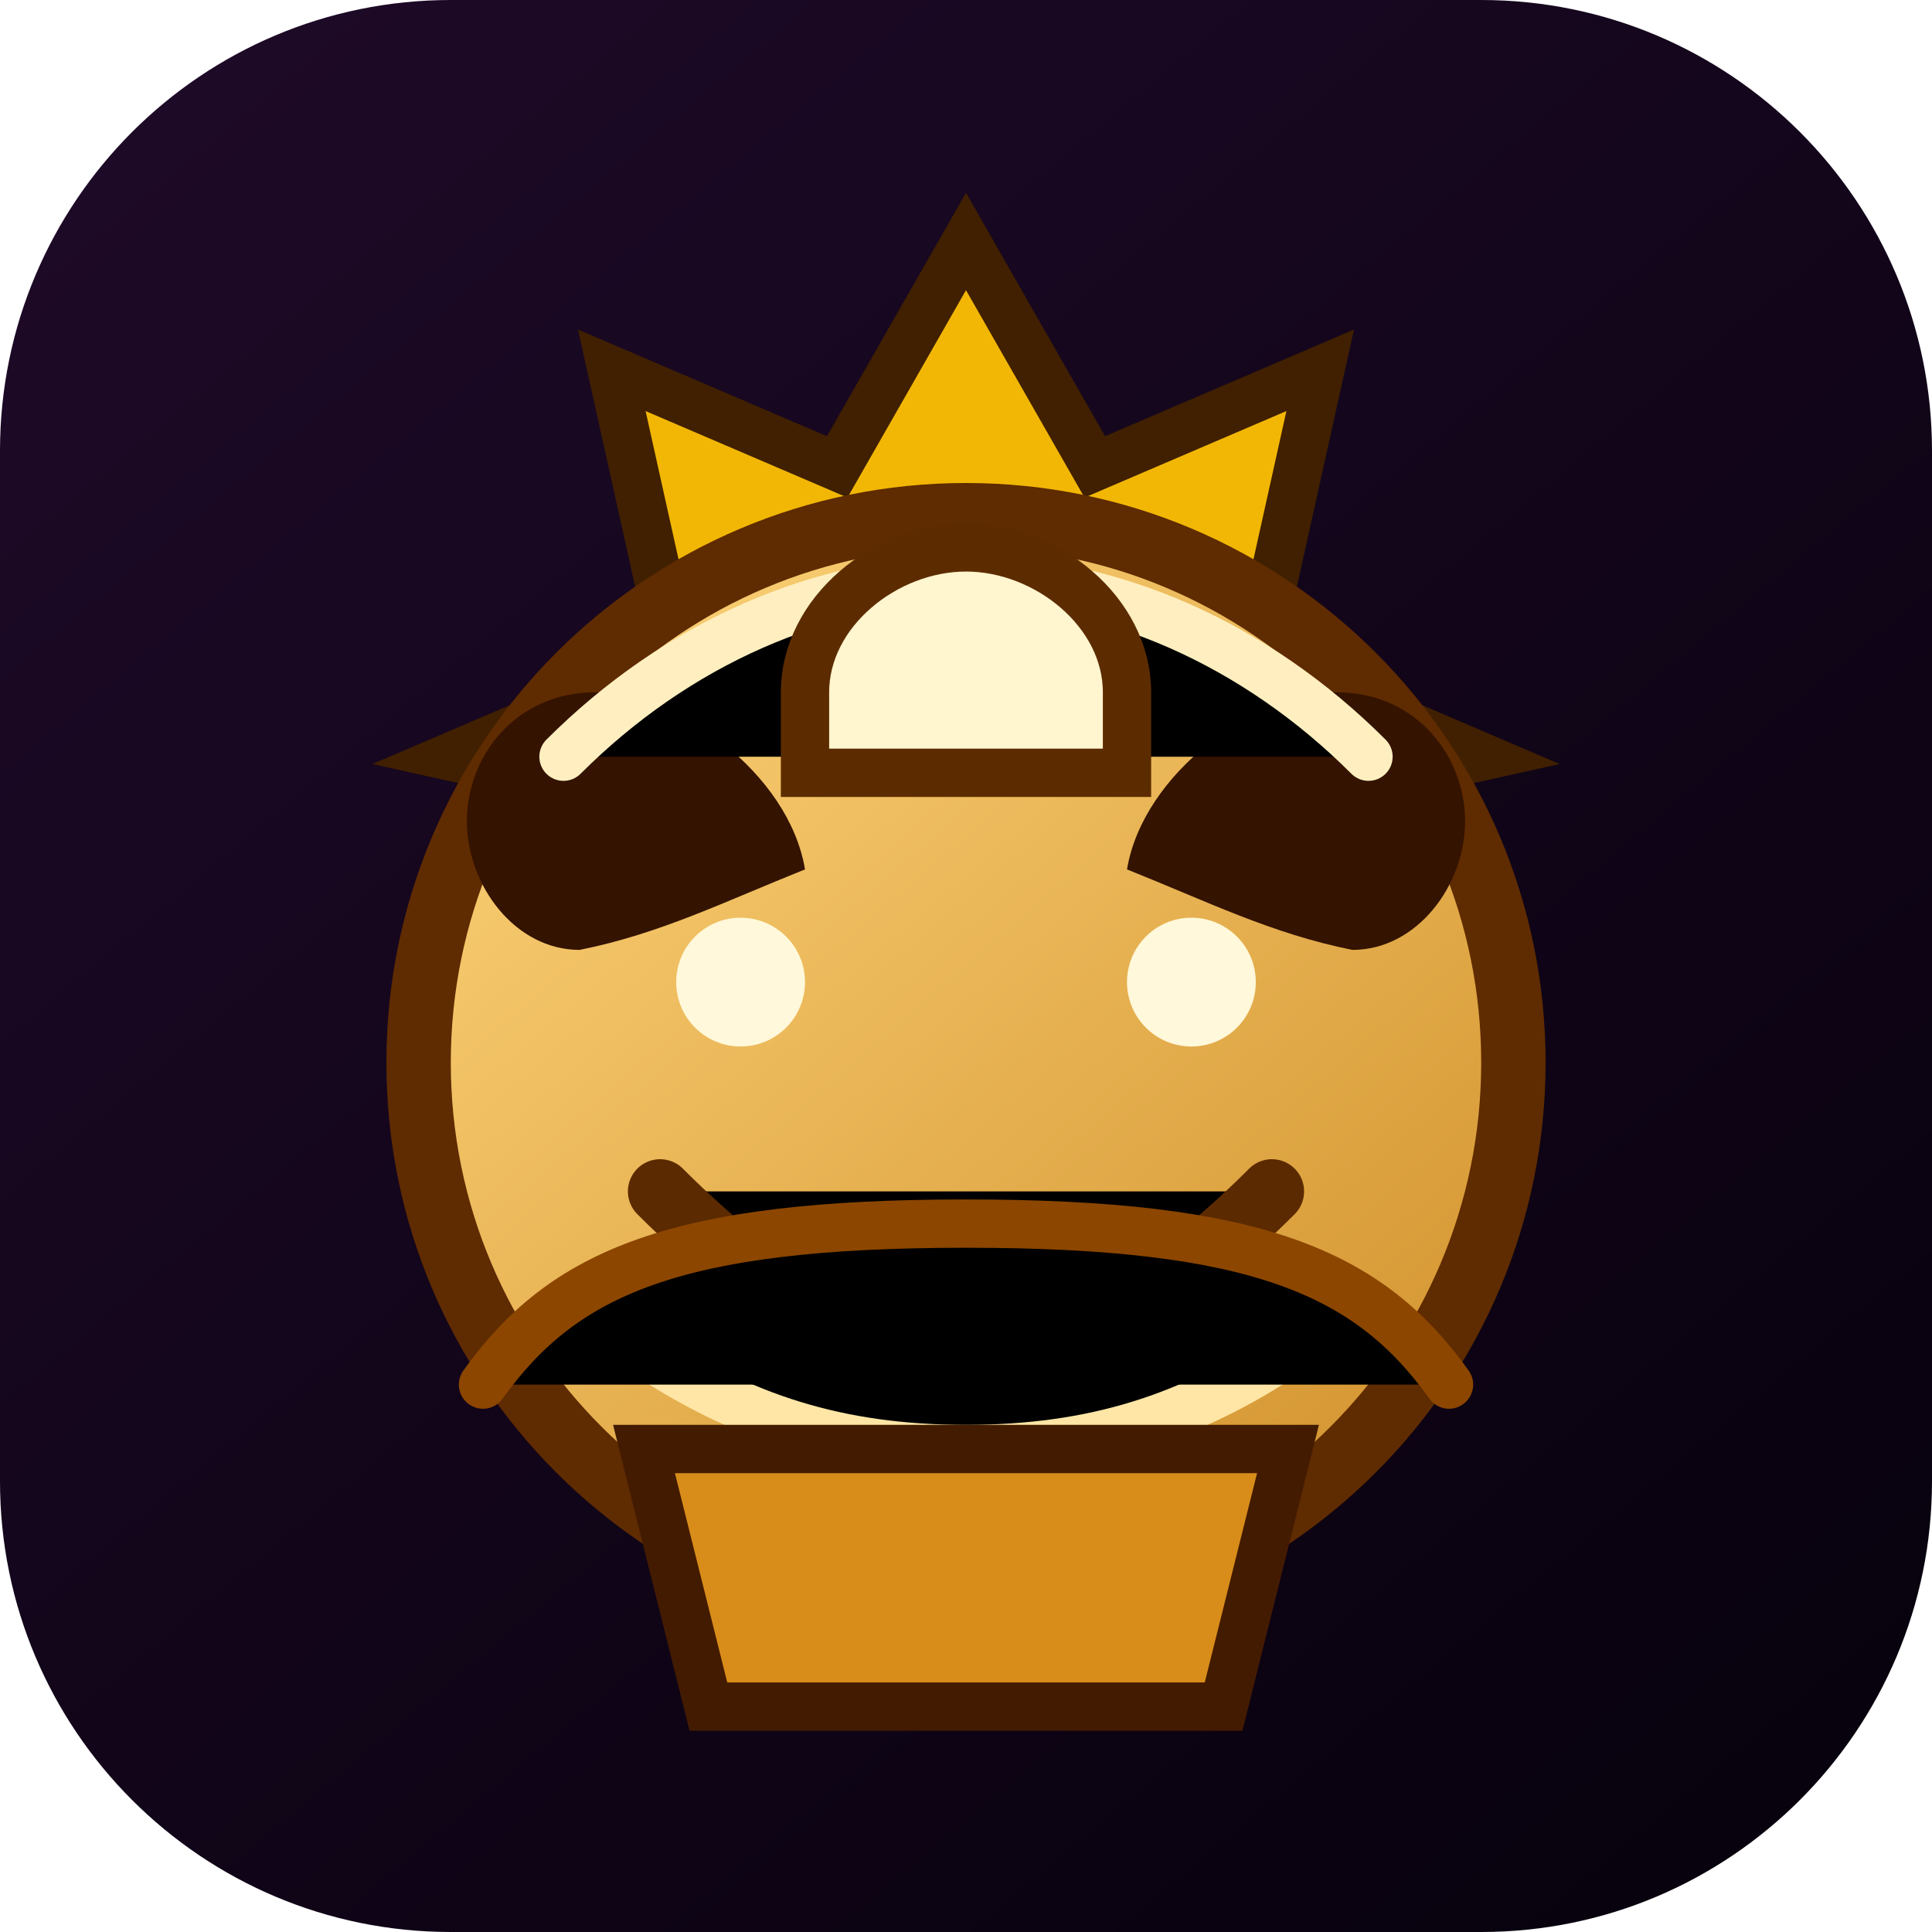
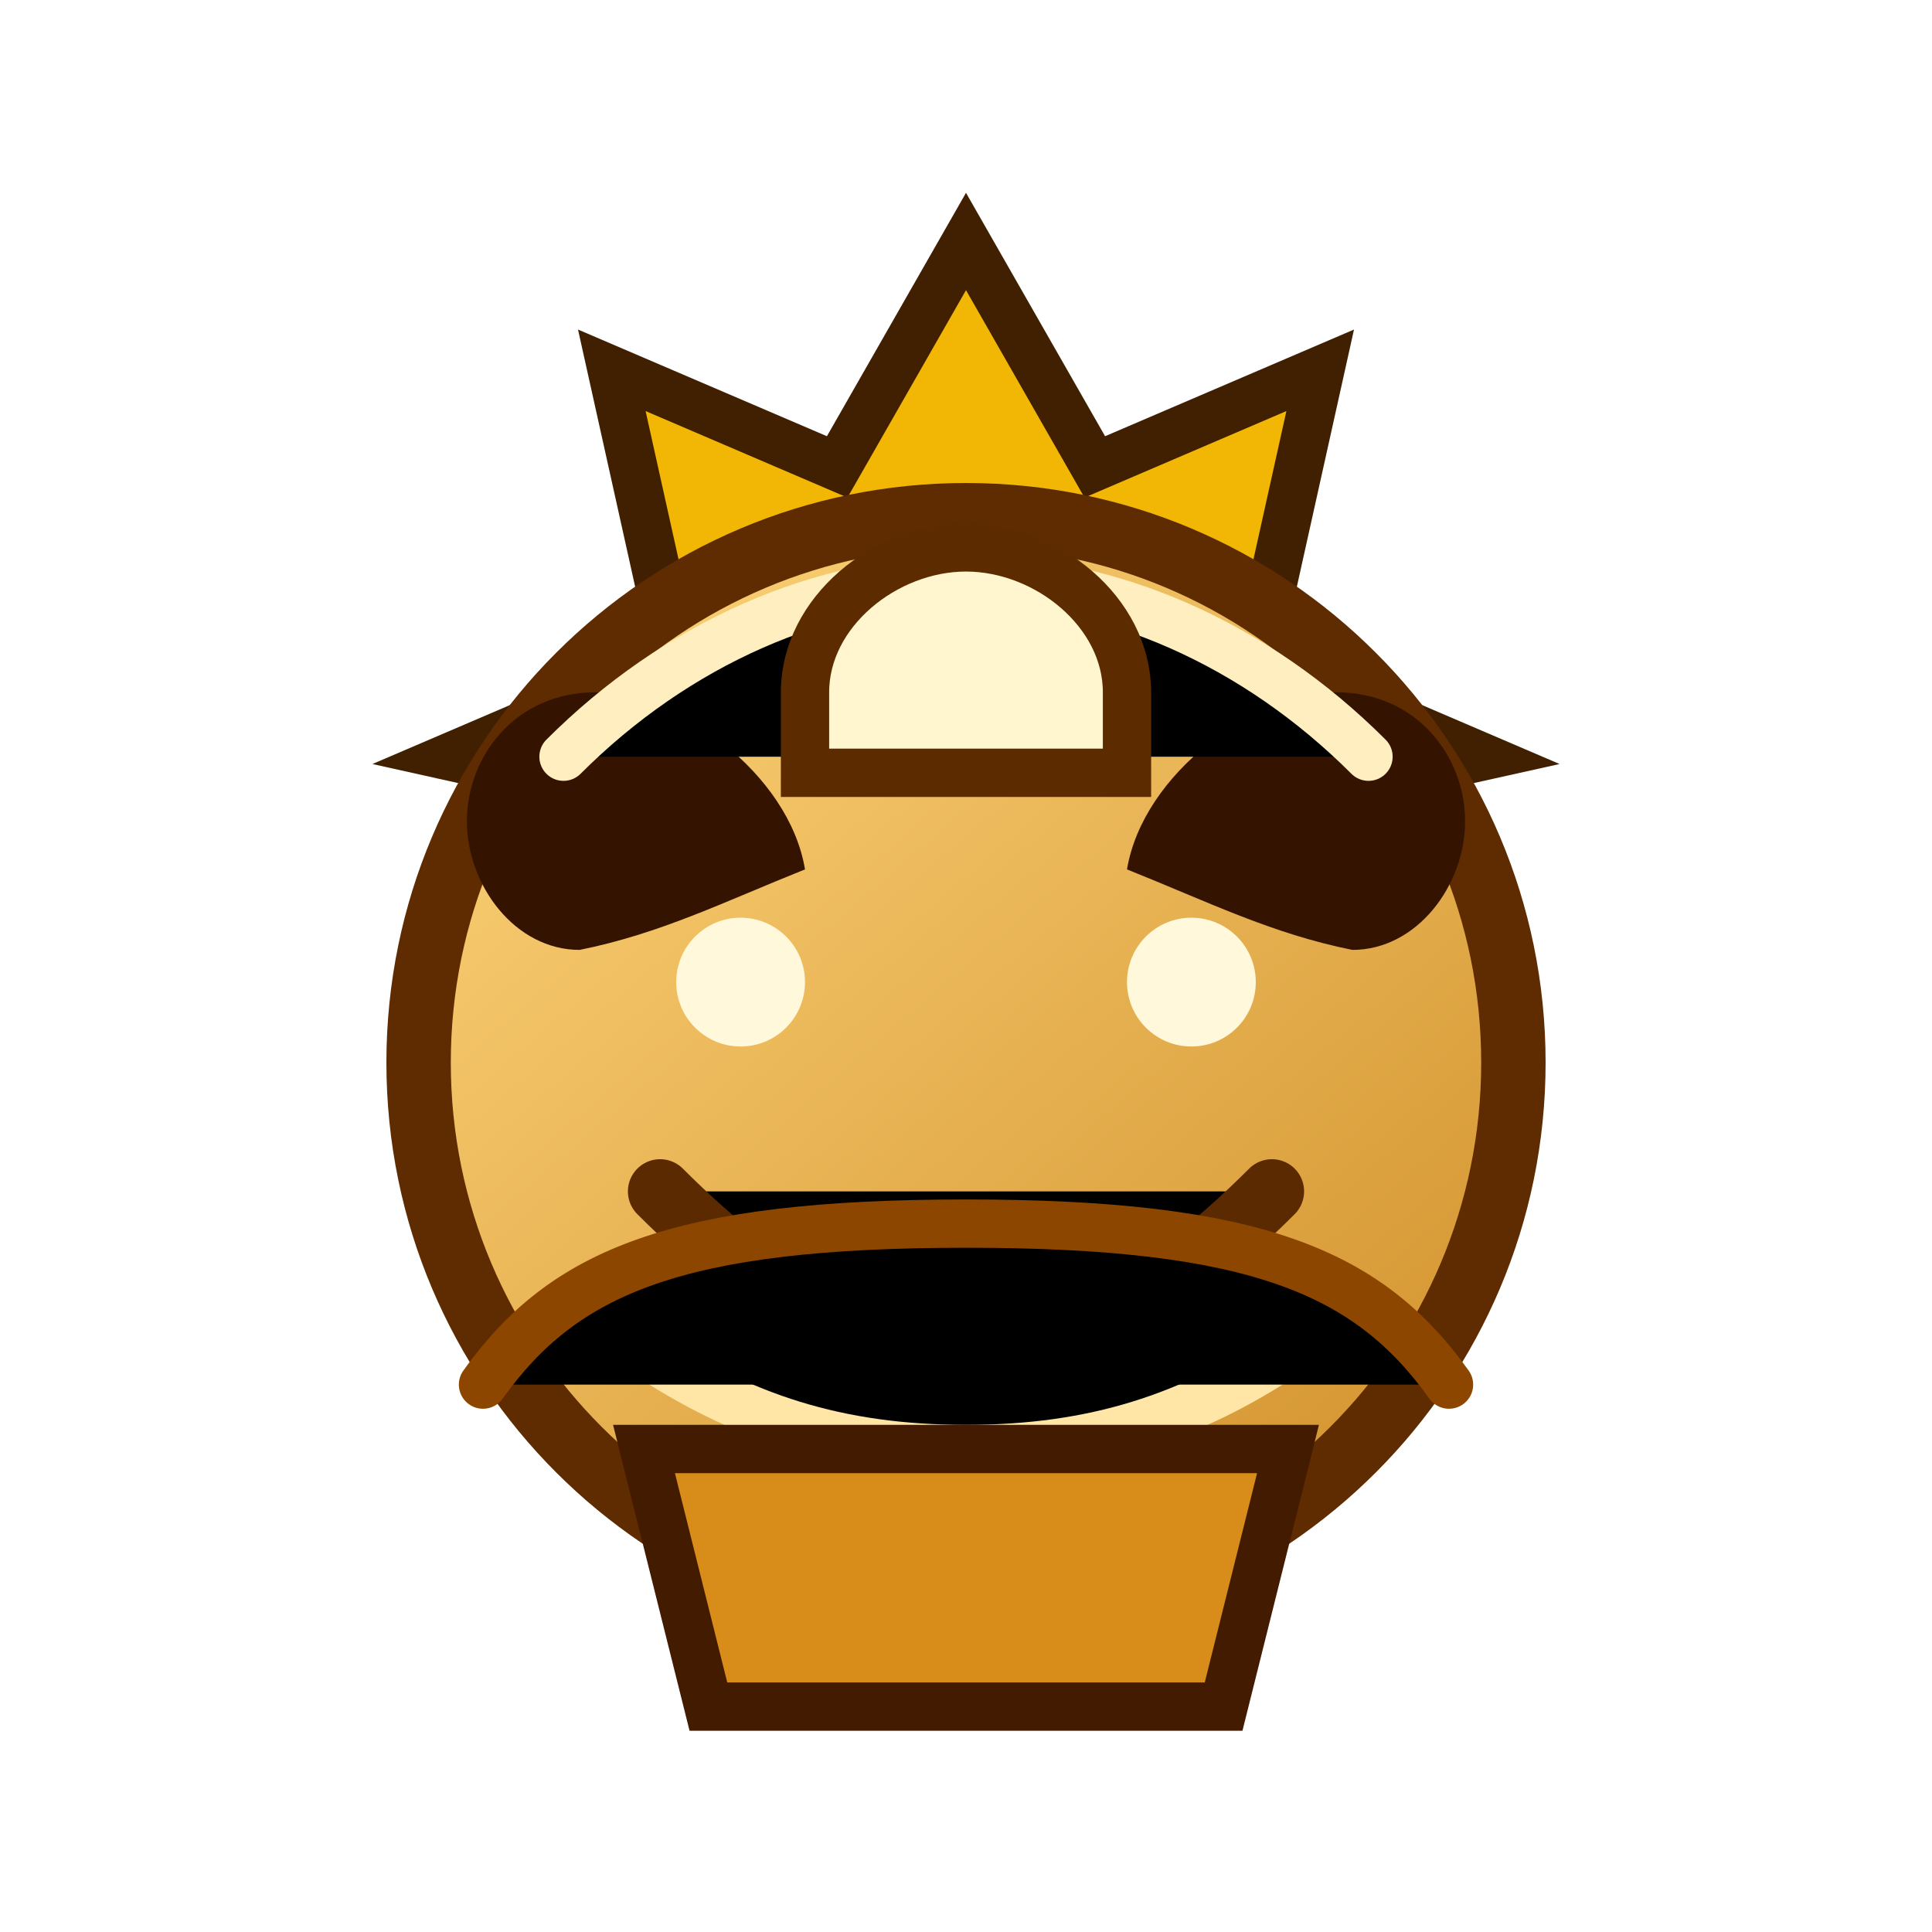
<svg xmlns="http://www.w3.org/2000/svg" viewBox="0 0 120 120" role="img" aria-labelledby="title">
  <defs>
    <linearGradient id="king-bg" x1="10" y1="0" x2="110" y2="120" gradientUnits="userSpaceOnUse">
      <stop offset="0" stop-color="#1e0a28" />
      <stop offset="1" stop-color="#07010d" />
    </linearGradient>
    <linearGradient id="king-skin" x1="34" y1="26" x2="96" y2="98" gradientUnits="userSpaceOnUse">
      <stop offset="0" stop-color="#ffd77d" />
      <stop offset="1" stop-color="#cf8d28" />
    </linearGradient>
  </defs>
-   <rect width="120" height="120" rx="28" fill="url(#king-bg)" />
  <path d="M60 15l-8 14-14-6 4 18-14 6 18 4 4 18 10-14 10 14 4-18 18-4-14-6 4-18-14 6z" fill="#f2b705" stroke="#402000" stroke-width="3" />
  <circle cx="60" cy="66" r="34" fill="url(#king-skin)" stroke="#5f2b00" stroke-width="4" />
  <path d="M36 59c-4 0-7-4-7-8s3-8 8-8 12 5 13 11c-5 2-9 4-14 5zm48 0c4 0 7-4 7-8s-3-8-8-8-12 5-13 11c5 2 9 4 14 5z" fill="#341300" />
  <path d="M41 74c7 7 13 10 19 10s12-3 19-10" stroke="#5c2a00" stroke-width="4" stroke-linecap="round" />
  <path d="M40 84c6 4 12 6 20 6s14-2 20-6" stroke="#ffe6a6" stroke-width="3" stroke-linecap="round" />
  <path d="M30 86c5-7 12-10 30-10s25 3 30 10" stroke="#8c4600" stroke-width="3" stroke-linecap="round" />
  <path d="M35 47c7-7 16-11 25-11s18 4 25 11" stroke="#ffefc0" stroke-width="3" stroke-linecap="round" />
  <path d="M60 34c-5 0-10 4-10 9v5h20v-5c0-5-5-9-10-9z" fill="#fff5cf" stroke="#5c2c00" stroke-width="3" />
  <circle cx="46" cy="61" r="4" fill="#fff8da" />
  <circle cx="74" cy="61" r="4" fill="#fff8da" />
  <path d="M40 90h40l-4 16H44z" fill="#d88d1a" stroke="#431b00" stroke-width="3" />
</svg>
